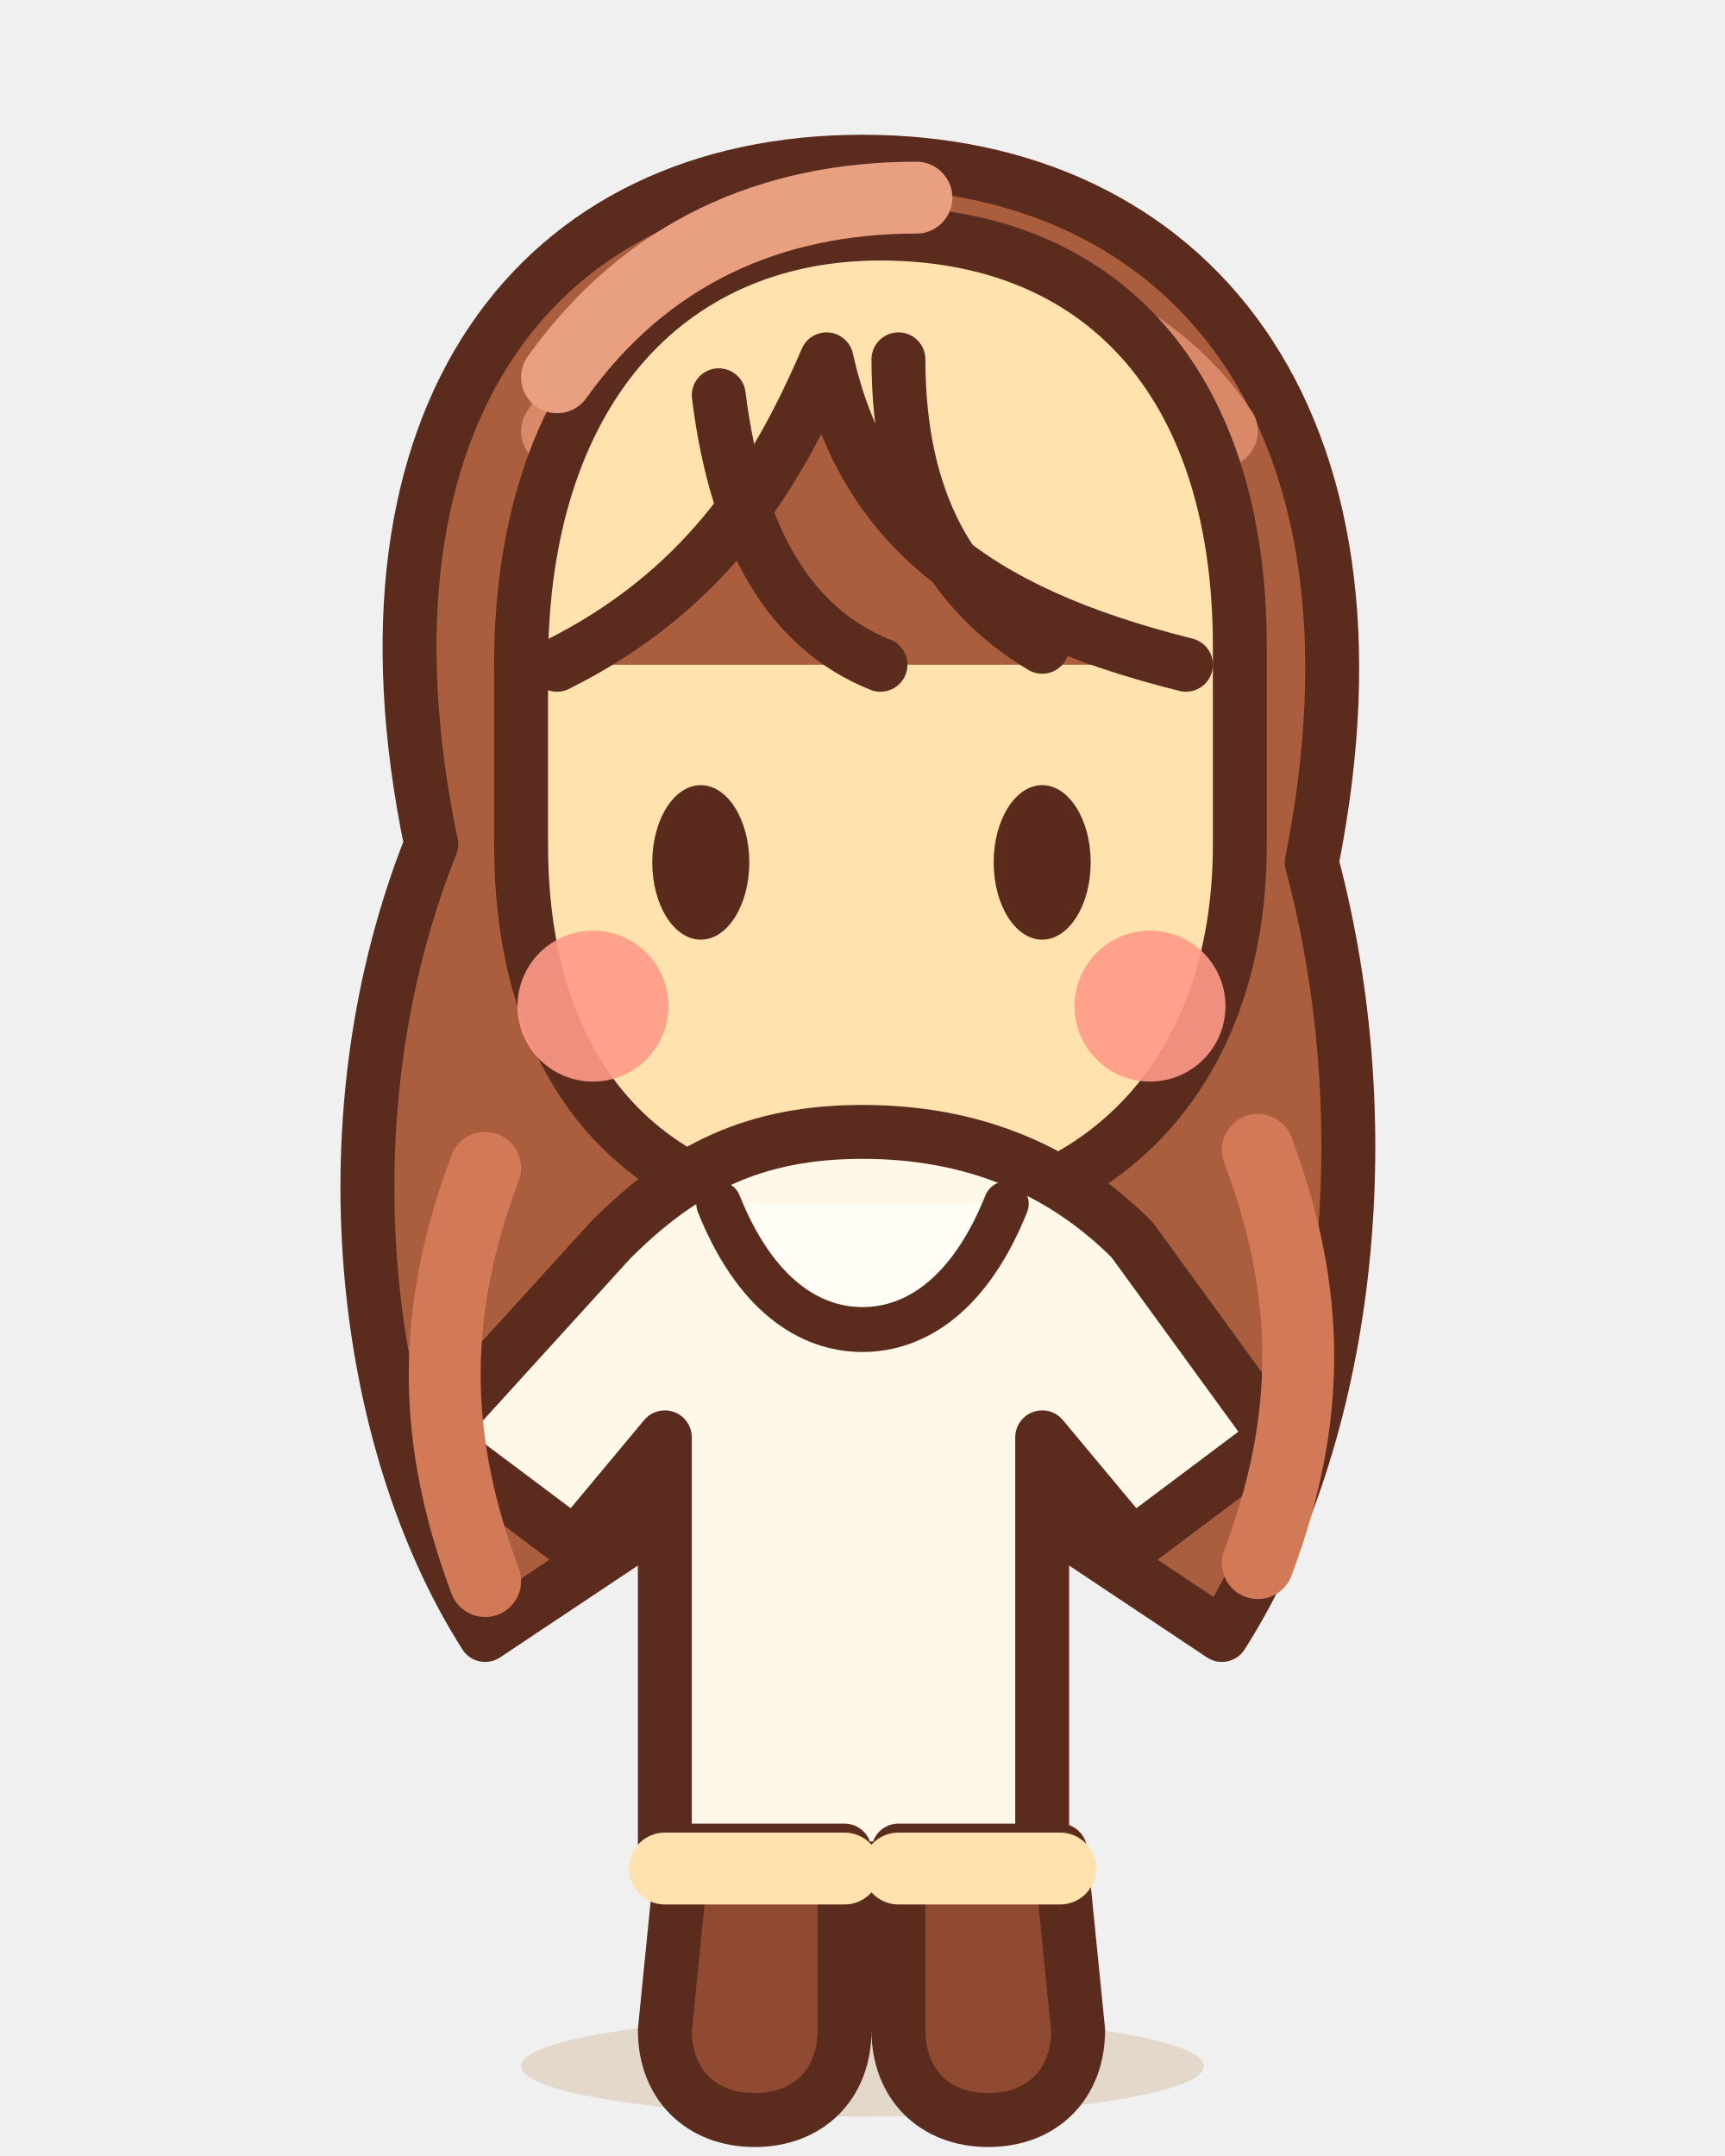
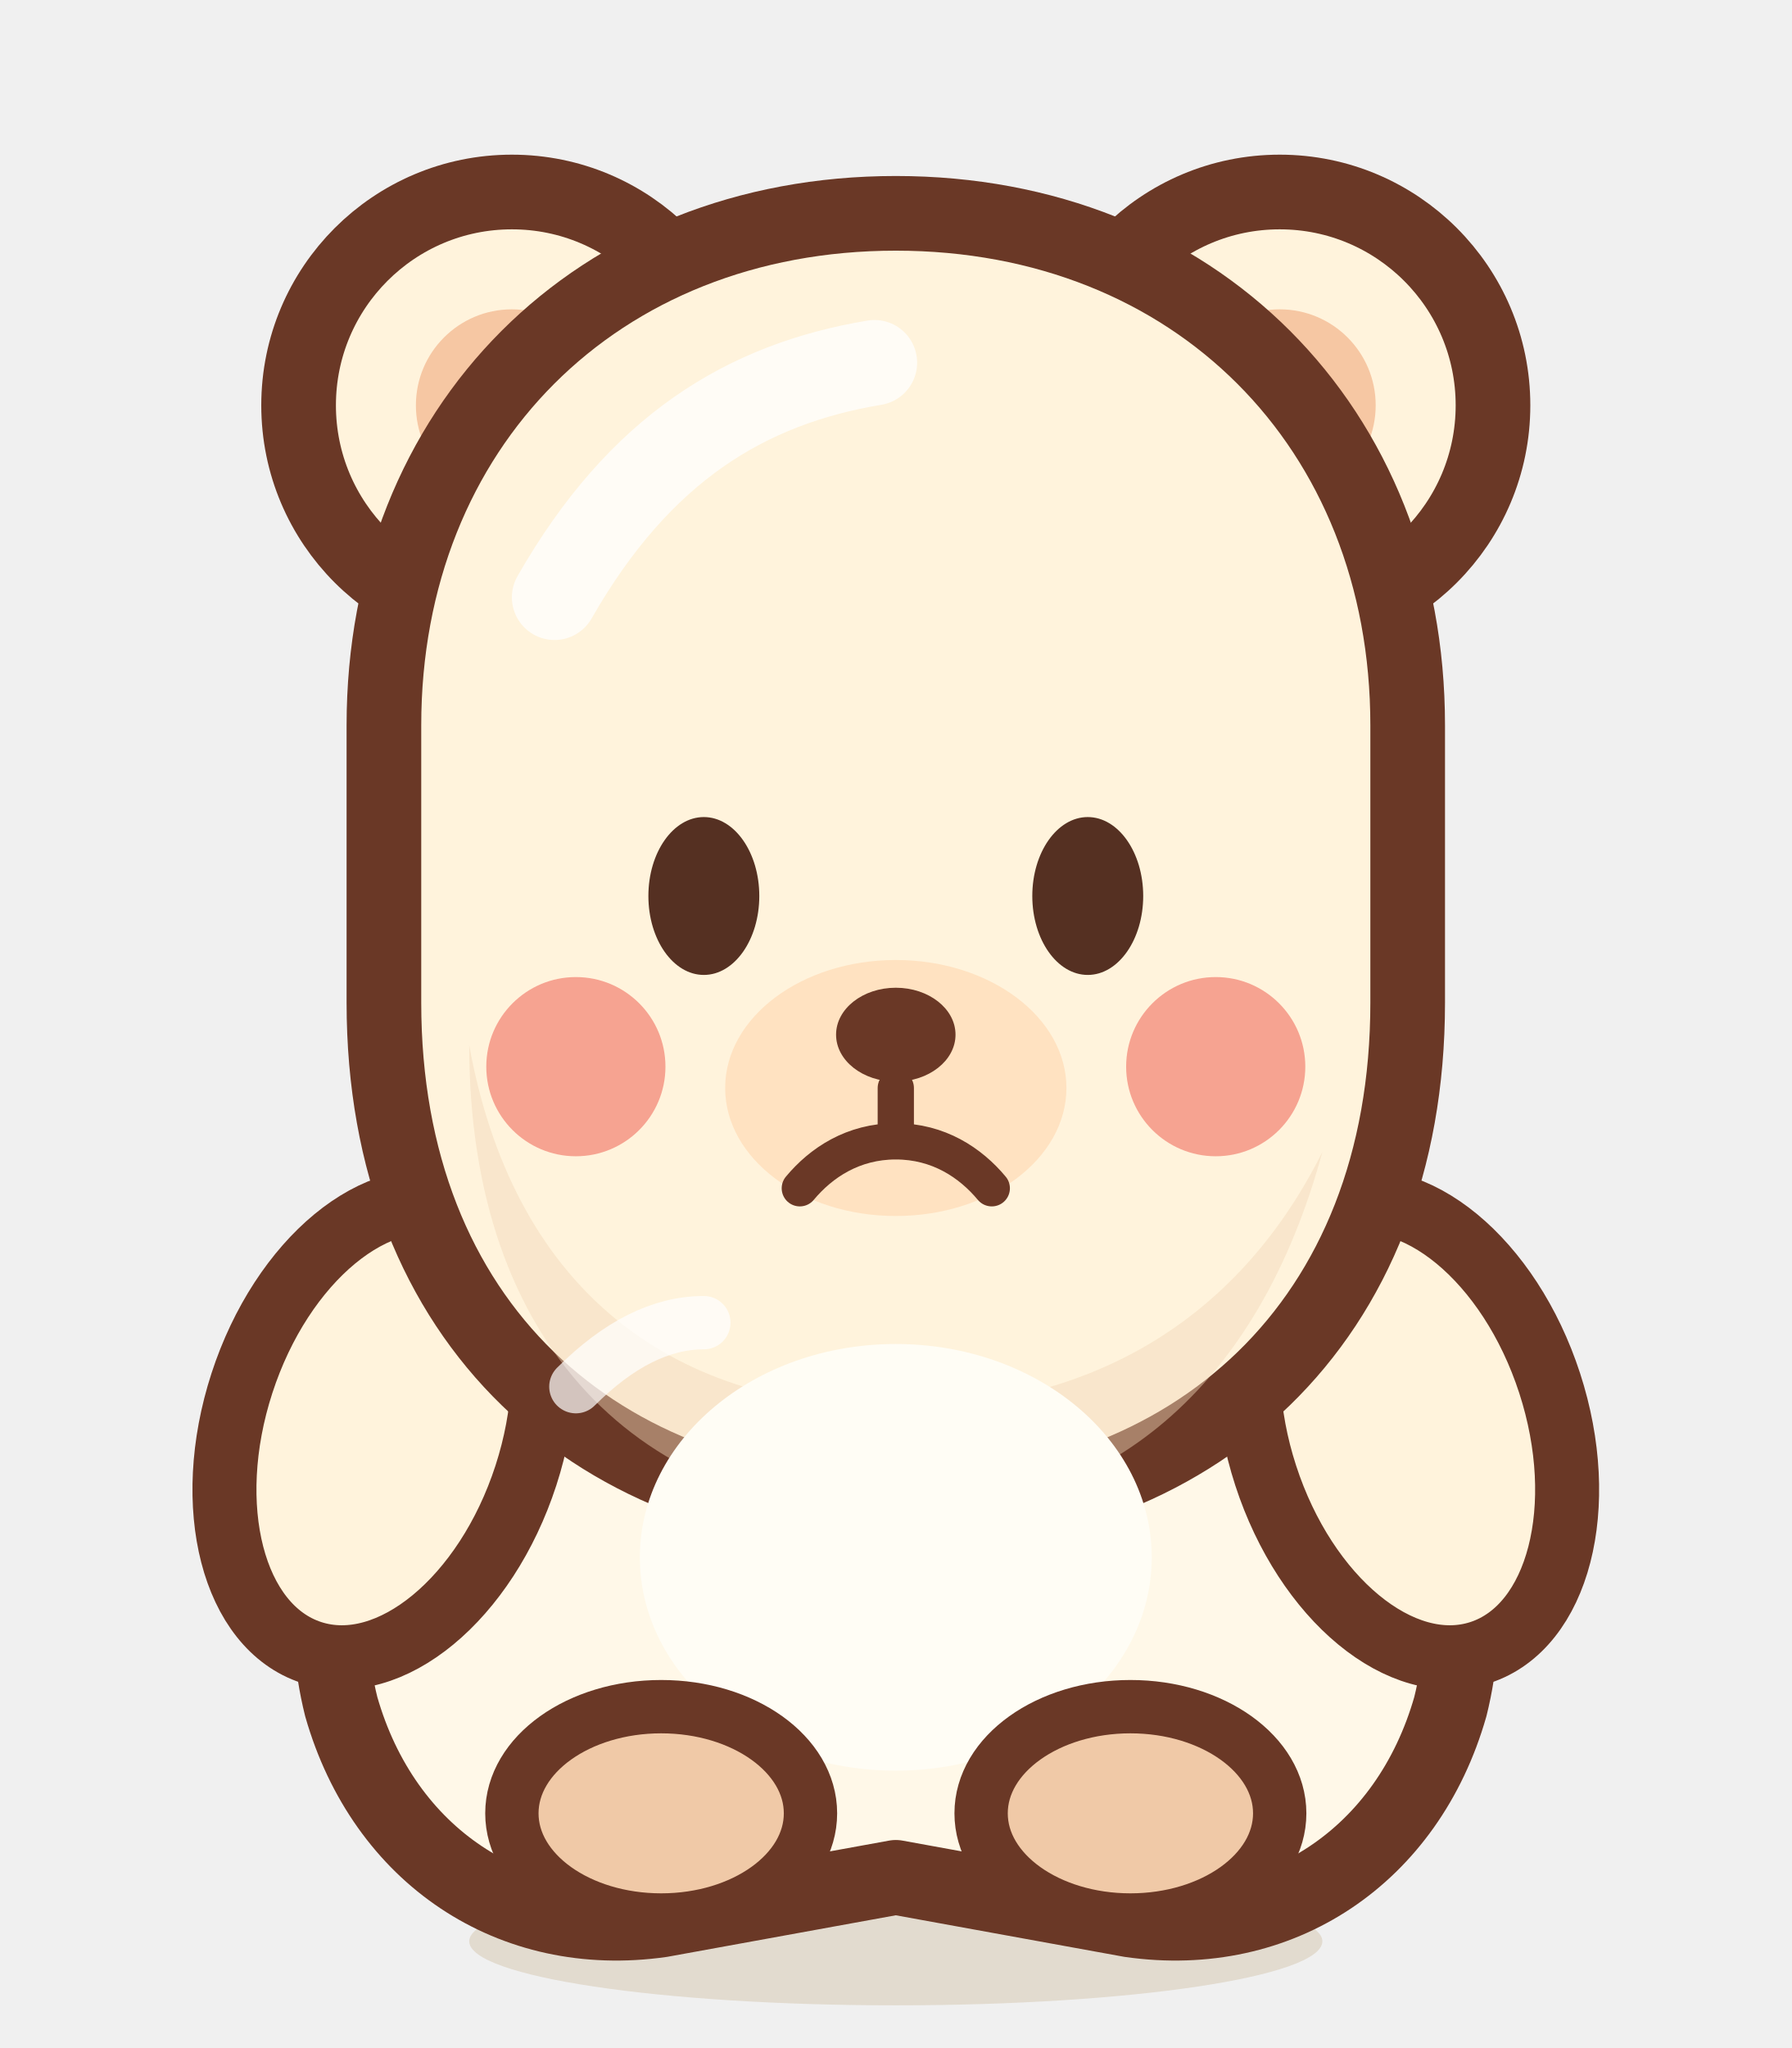
- <svg xmlns="http://www.w3.org/2000/svg" viewBox="0 0 96 120" role="img" aria-label="茶髪の女の子">
+ <svg xmlns="http://www.w3.org/2000/svg" viewBox="0 0 84 96" role="img" aria-label="丸いくま風キャラクター">
  <g stroke-linecap="round" stroke-linejoin="round">
-     <ellipse cx="48" cy="115" rx="19" ry="2.8" fill="#ccb08b" opacity=".38" />
-     <path d="M24 47c-5-24 6-38 24-38s30 14 25 39c4 15 2 32-5 43l-12-8H39L27 91c-7-11-9-29-3-44Z" fill="#aa5e3e" stroke="#5b2b1d" stroke-width="3" />
-     <path d="M31 24c7-11 29-12 37 0" fill="none" stroke="#d98968" stroke-width="4" />
-     <path d="M29 37c0-15 8-24 20-24 12 0 20 8 20 23v11c0 13-8 21-20 21-13 0-20-8-20-21Z" fill="#ffe2ad" stroke="#5b2b1d" stroke-width="3" />
-     <path d="M31 37c8-4 12-10 15-17 2 9 8 14 20 17" fill="#aa5e3e" stroke="#5b2b1d" stroke-width="3" />
-     <path d="M40 22c1 8 4 13 9 15M50 20c0 8 3 13 8 16" fill="none" stroke="#5b2b1d" stroke-width="3" />
-     <ellipse cx="39" cy="48" rx="2.7" ry="4.3" fill="#5a2b1d" />
-     <ellipse cx="58" cy="48" rx="2.7" ry="4.3" fill="#5a2b1d" />
-     <circle cx="33" cy="56" r="4.2" fill="#ff9a87" opacity=".9" />
-     <circle cx="64" cy="56" r="4.2" fill="#ff9a87" opacity=".9" />
-     <path d="M34 69c4-4 8-6 14-6s11 2 15 6l8 11-8 6-5-6v24H37V80l-5 6-8-6Z" fill="#fff8e8" stroke="#5b2b1d" stroke-width="3" />
-     <path d="M40 67c2 5 5 7 8 7s6-2 8-7" fill="#fffdf5" stroke="#5b2b1d" stroke-width="2.5" />
-     <path d="M38 103h9v10c0 3-2 5-5 5s-5-2-5-5Zm12 0h9l1 10c0 3-2 5-5 5s-5-2-5-5Z" fill="#8f4a31" stroke="#5b2b1d" stroke-width="3" />
-     <path d="M37 104h10M50 104h9" stroke="#ffe2ad" stroke-width="4" />
-     <path d="M31 21c5-7 12-10 20-10" fill="none" stroke="#e8a081" stroke-width="4" />
-     <path d="M27 65c-3 8-3 15 0 23M70 64c3 8 3 15 0 23" fill="none" stroke="#d27a57" stroke-width="4" />
+     <ellipse cx="42" cy="91" rx="20" ry="3" fill="#cdbb9d" opacity=".4" />
+     <circle cx="24" cy="19" r="10" fill="#fff3dc" stroke="#6a3826" stroke-width="3.5" />
+     <circle cx="60" cy="19" r="10" fill="#fff3dc" stroke="#6a3826" stroke-width="3.5" />
+     <circle cx="24" cy="19" r="4.5" fill="#f6c7a3" />
+     <circle cx="60" cy="19" r="4.5" fill="#f6c7a3" />
+     <path d="M24 58c-6 5-10 14-8 22 2 7 8 11 15 10l11-2 11 2c7 1 13-3 15-10 2-8-2-17-8-22-6-4-30-4-36 0Z" fill="#fff8e8" stroke="#6a3826" stroke-width="3.5" />
+     <ellipse cx="18" cy="67" rx="7" ry="11" transform="rotate(18 18 67)" fill="#fff3dc" stroke="#6a3826" stroke-width="3" />
+     <ellipse cx="66" cy="67" rx="7" ry="11" transform="rotate(-18 66 67)" fill="#fff3dc" stroke="#6a3826" stroke-width="3" />
+     <path d="M18 34c0-14 10-24 24-24s24 10 24 24v13c0 15-10 24-24 24S18 62 18 47Z" fill="#fff3dc" stroke="#6a3826" stroke-width="3.5" />
+     <path d="M22 49c2 11 9 17 20 17 9 0 16-4 20-12-3 11-10 17-20 17-12 0-20-8-20-22Z" fill="#f1d7b7" opacity=".45" />
+     <ellipse cx="33" cy="42" rx="2.6" ry="3.7" fill="#553022" />
+     <ellipse cx="51" cy="42" rx="2.6" ry="3.7" fill="#553022" />
+     <circle cx="27" cy="50" r="4.2" fill="#f6a391" />
+     <circle cx="57" cy="50" r="4.2" fill="#f6a391" />
+     <ellipse cx="42" cy="51" rx="8" ry="6" fill="#ffe2c1" />
+     <ellipse cx="42" cy="48.5" rx="2.8" ry="2.2" fill="#6a3826" />
+     <path d="M42 51v2.5M42 53.5c-2 0-3.5 1-4.5 2.2M42 53.5c2 0 3.5 1 4.5 2.2" fill="none" stroke="#6a3826" stroke-width="1.7" />
+     <ellipse cx="42" cy="73" rx="12" ry="10" fill="#fffdf5" />
+     <ellipse cx="31" cy="85" rx="7" ry="5" fill="#f0c9a7" stroke="#6a3826" stroke-width="2.5" />
+     <ellipse cx="53" cy="85" rx="7" ry="5" fill="#f0c9a7" stroke="#6a3826" stroke-width="2.5" />
+     <path d="M26 28c4-7 9-10 15-11" fill="none" stroke="#ffffff" stroke-width="4" opacity=".75" />
+     <path d="M27 65c2-2 4-3 6-3" fill="none" stroke="#ffffff" stroke-width="2.5" opacity=".7" />
  </g>
</svg>
